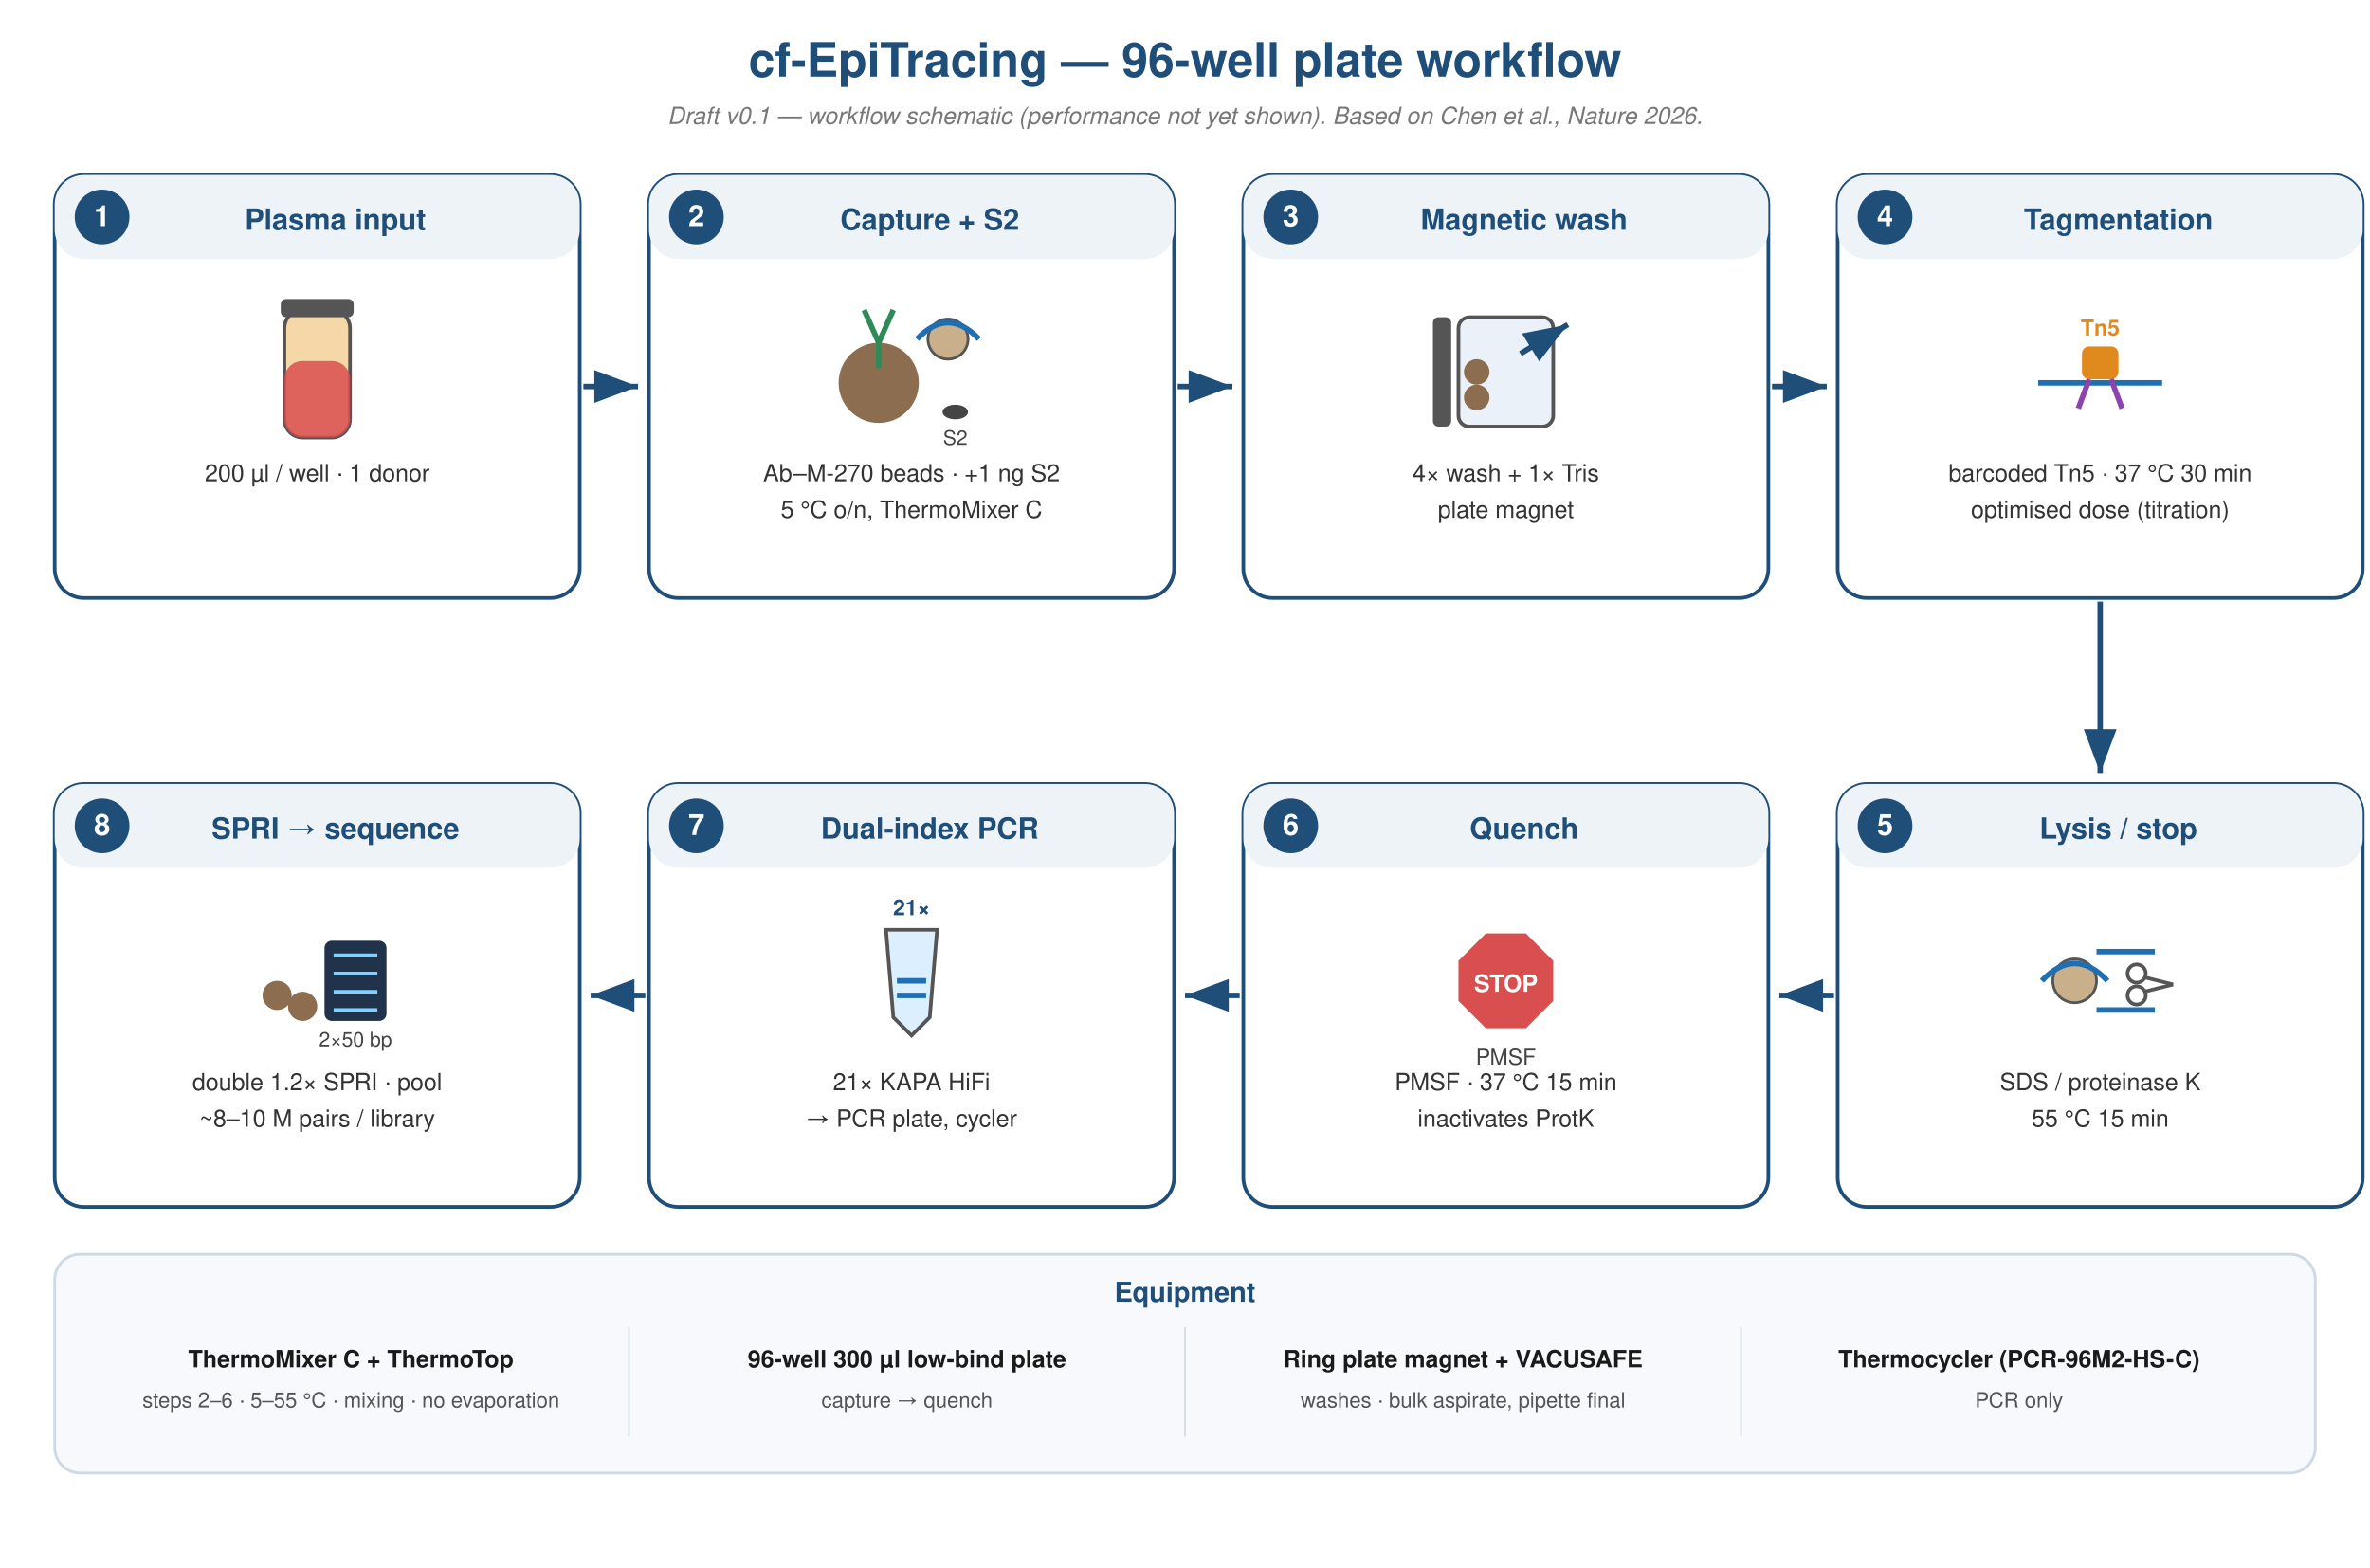
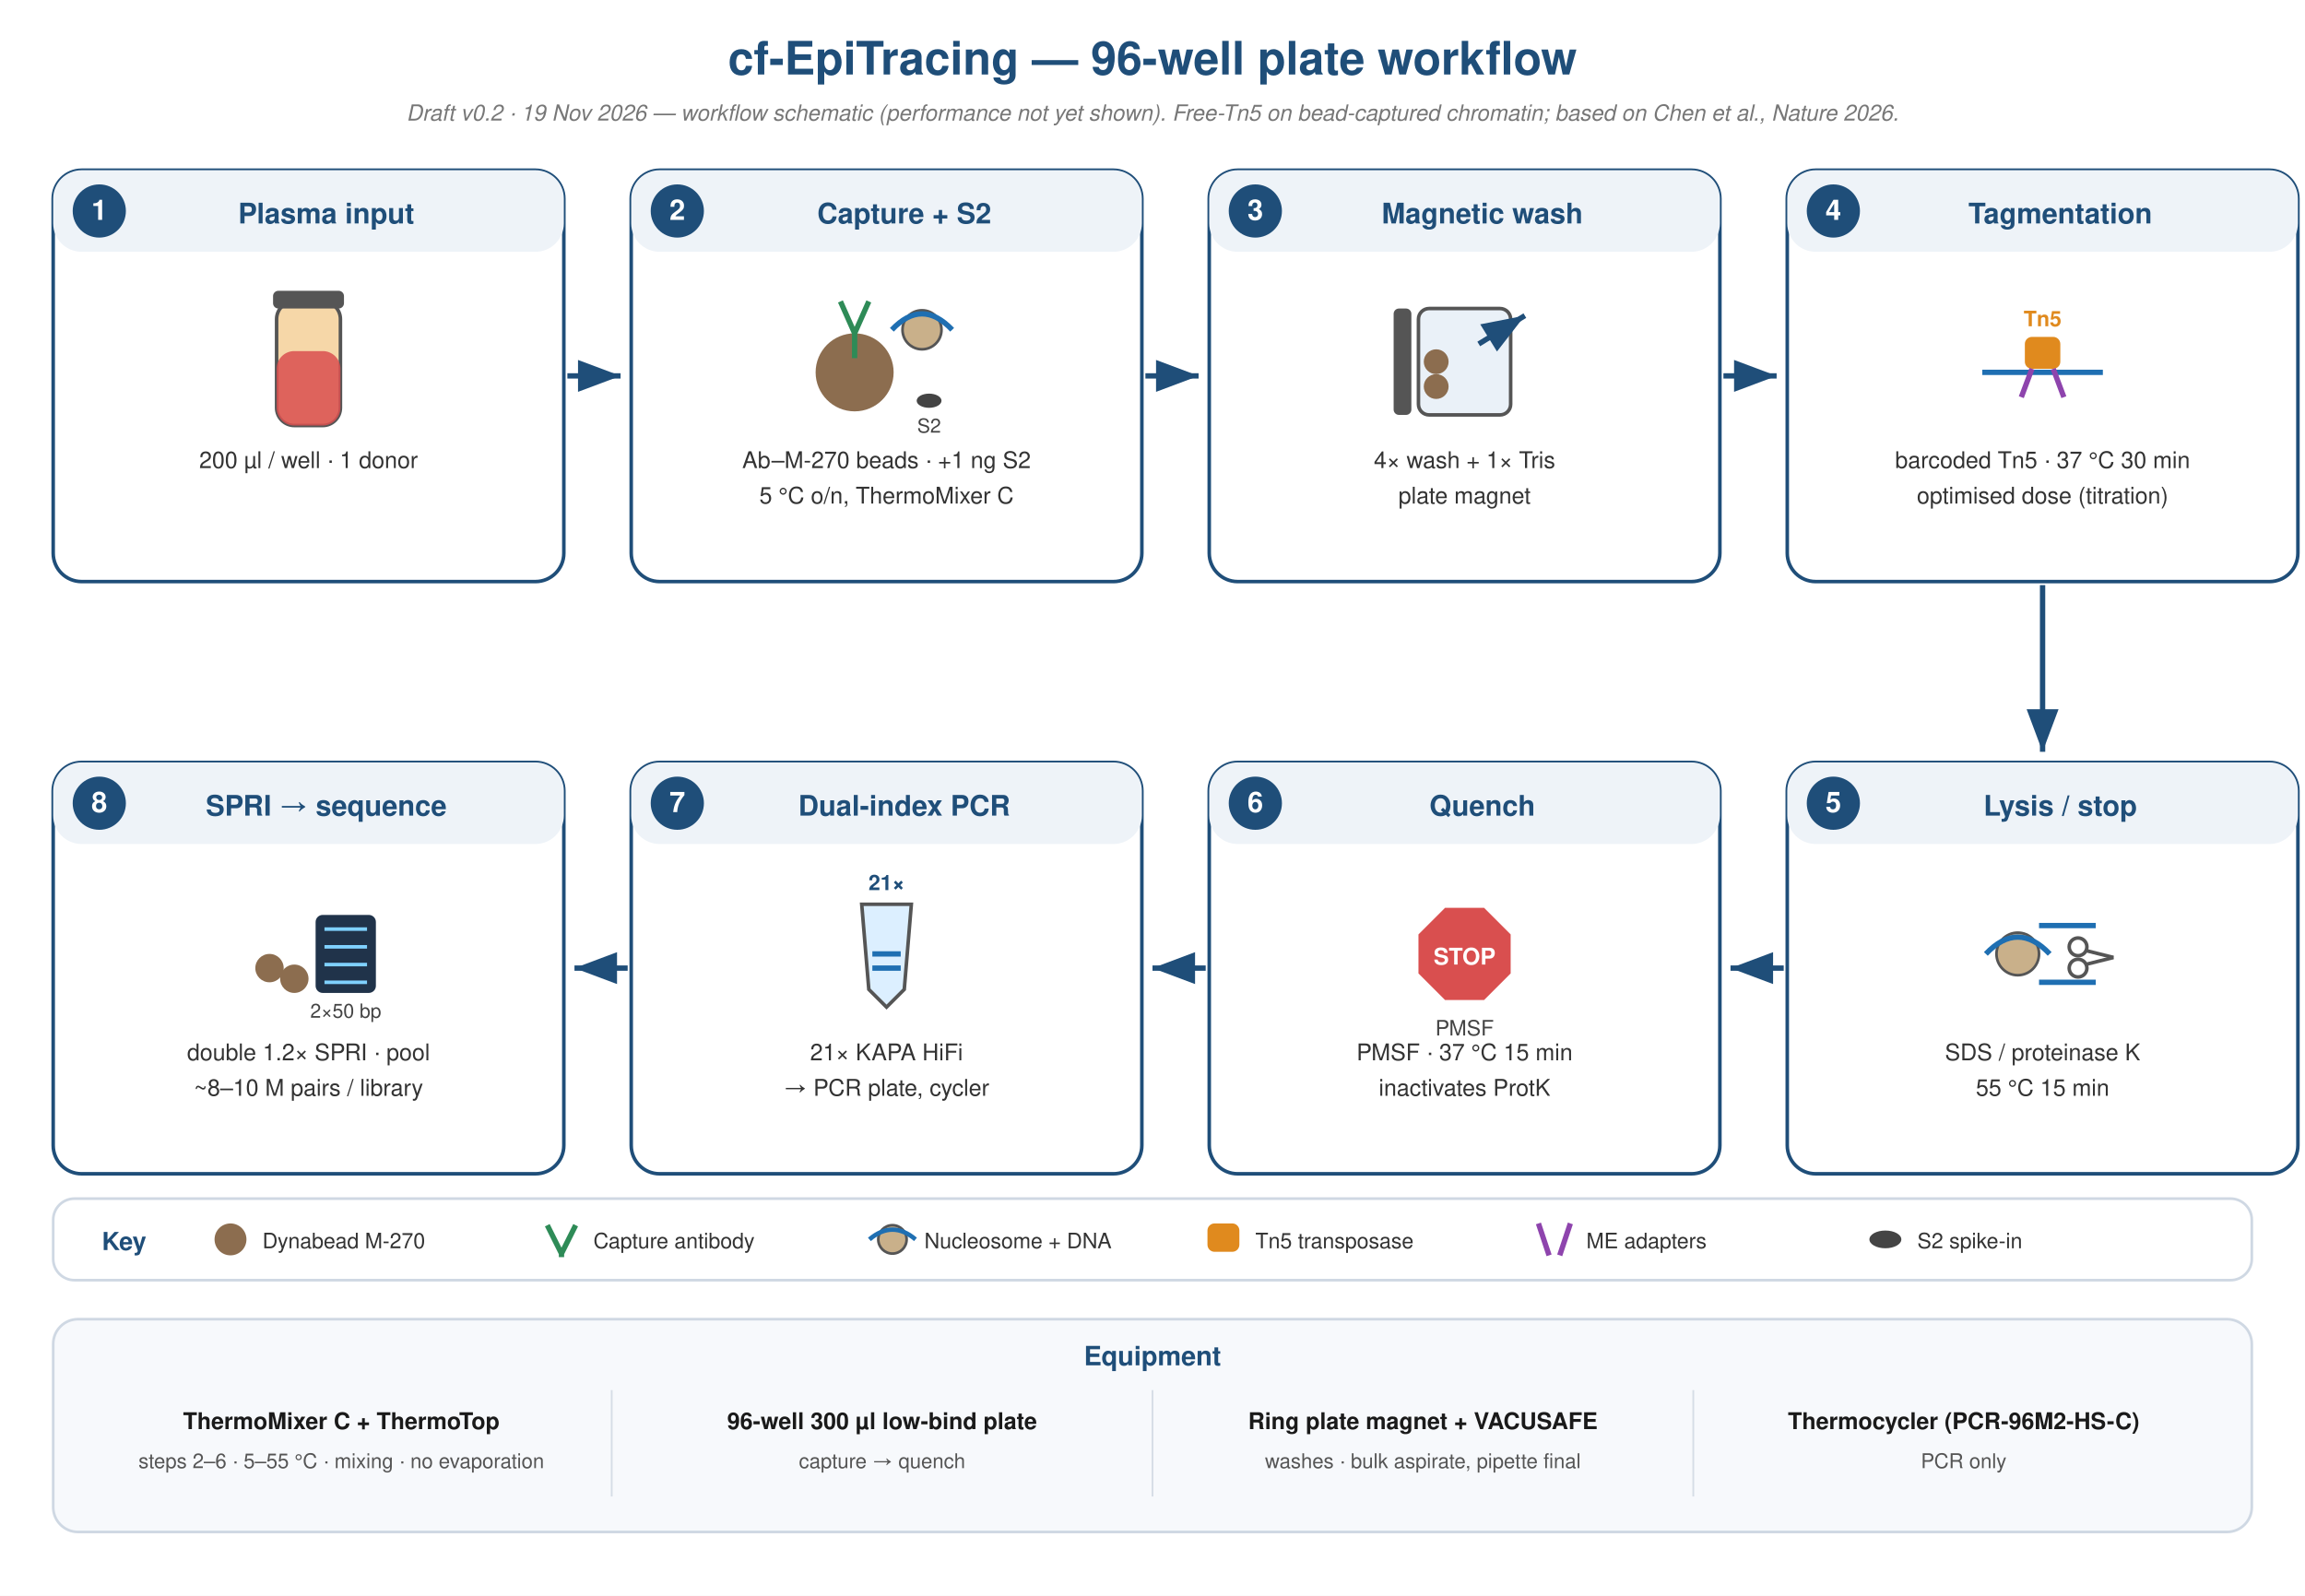
- <svg xmlns="http://www.w3.org/2000/svg" width="1300" height="860" viewBox="0 0 1300 860">
+ <svg xmlns="http://www.w3.org/2000/svg" width="1300" height="900" viewBox="0 0 1300 900">
  <defs>
    <marker id="ah" markerWidth="10" markerHeight="10" refX="8" refY="3" orient="auto" markerUnits="strokeWidth">
      <path d="M0,0 L8,3 L0,6 Z" fill="#1F4E79" />
    </marker>
  </defs>
-   <rect x="0" y="0" width="1300" height="860" rx="0" fill="#ffffff" stroke="none" stroke-width="2" opacity="1" />
+   <rect x="0" y="0" width="1300" height="900" rx="0" fill="#ffffff" stroke="none" stroke-width="2" opacity="1" />
  <text x="650.0" y="42" font-family="Helvetica,Arial,sans-serif" font-size="26" fill="#1F4E79" text-anchor="middle" font-weight="bold">cf-EpiTracing — 96-well plate workflow</text>
-   <text x="650.0" y="68" font-family="Helvetica,Arial,sans-serif" font-size="13" fill="#777" text-anchor="middle" font-weight="normal" font-style="italic">Draft v0.1 — workflow schematic (performance not yet shown). Based on Chen et al., Nature 2026.</text>
+   <text x="650.0" y="68" font-family="Helvetica,Arial,sans-serif" font-size="12.5" fill="#777" text-anchor="middle" font-weight="normal" font-style="italic">Draft v0.2 · 19 Nov 2026 — workflow schematic (performance not yet shown). Free-Tn5 on bead-captured chromatin; based on Chen et al., Nature 2026.</text>
  <rect x="30" y="96" width="288" height="232" rx="16" fill="#ffffff" stroke="#1F4E79" stroke-width="2" opacity="1" />
  <rect x="30" y="96" width="288" height="46" rx="16" fill="#eef3f8" stroke="none" stroke-width="2" opacity="1" />
  <circle cx="56" cy="119" r="15" fill="#1F4E79" />
  <text x="56" y="124" font-family="Helvetica,Arial,sans-serif" font-size="16" fill="#fff" text-anchor="middle" font-weight="bold">1</text>
  <text x="184.0" y="126" font-family="Helvetica,Arial,sans-serif" font-size="16" fill="#1F4E79" text-anchor="middle" font-weight="bold">Plasma input</text>
  <rect x="156.0" y="170" width="36" height="70" rx="10" fill="#f6d7a8" stroke="#555" stroke-width="2" />
  <rect x="156.0" y="198" width="36" height="42" rx="10" fill="#d94f4f" opacity="0.85" />
  <rect x="154.0" y="164" width="40" height="10" rx="3" fill="#555" />
  <text x="174.0" y="264" font-family="Helvetica,Arial,sans-serif" font-size="13" fill="#333" text-anchor="middle" font-weight="normal">200 µl / well · 1 donor</text>
  <rect x="356" y="96" width="288" height="232" rx="16" fill="#ffffff" stroke="#1F4E79" stroke-width="2" opacity="1" />
  <rect x="356" y="96" width="288" height="46" rx="16" fill="#eef3f8" stroke="none" stroke-width="2" opacity="1" />
  <circle cx="382" cy="119" r="15" fill="#1F4E79" />
  <text x="382" y="124" font-family="Helvetica,Arial,sans-serif" font-size="16" fill="#fff" text-anchor="middle" font-weight="bold">2</text>
  <text x="510.0" y="126" font-family="Helvetica,Arial,sans-serif" font-size="16" fill="#1F4E79" text-anchor="middle" font-weight="bold">Capture + S2</text>
  <circle cx="482.0" cy="210" r="22" fill="#8c6d4f" />
  <path d="M 482.0 188 L 474.0 170 M 482.0 188 L 490.0 170 M 482.0 188 L 482.0 202" stroke="#2e8b57" stroke-width="3" fill="none" />
  <circle cx="520.0" cy="186" r="11" fill="#c9b08a" stroke="#555" stroke-width="1.5" />
  <path d="M 503.0 186 Q 520.0 168 537.0 186" fill="none" stroke="#1f6fb2" stroke-width="3" />
  <ellipse cx="524.0" cy="226" rx="7" ry="4" fill="#444" />
  <text x="524.0" y="244" font-family="Helvetica,Arial,sans-serif" font-size="11" fill="#444" text-anchor="middle" font-weight="normal">S2</text>
  <text x="500.0" y="264" font-family="Helvetica,Arial,sans-serif" font-size="13" fill="#333" text-anchor="middle" font-weight="normal">Ab–M-270 beads · +1 ng S2</text>
  <text x="500.0" y="284" font-family="Helvetica,Arial,sans-serif" font-size="13" fill="#333" text-anchor="middle" font-weight="normal">5 °C o/n, ThermoMixer C</text>
  <rect x="682" y="96" width="288" height="232" rx="16" fill="#ffffff" stroke="#1F4E79" stroke-width="2" opacity="1" />
  <rect x="682" y="96" width="288" height="46" rx="16" fill="#eef3f8" stroke="none" stroke-width="2" opacity="1" />
  <circle cx="708" cy="119" r="15" fill="#1F4E79" />
  <text x="708" y="124" font-family="Helvetica,Arial,sans-serif" font-size="16" fill="#fff" text-anchor="middle" font-weight="bold">3</text>
  <text x="836.0" y="126" font-family="Helvetica,Arial,sans-serif" font-size="16" fill="#1F4E79" text-anchor="middle" font-weight="bold">Magnetic wash</text>
  <rect x="800.0" y="174" width="52" height="60" rx="6" fill="#eaf1f8" stroke="#555" stroke-width="2" />
  <rect x="786.0" y="174" width="10" height="60" rx="3" fill="#555" />
  <circle cx="810.0" cy="218" r="7" fill="#8c6d4f" />
  <circle cx="810.0" cy="204" r="7" fill="#8c6d4f" />
  <line x1="834.0" y1="194" x2="860.0" y2="178" stroke="#1F4E79" stroke-width="3" marker-end="url(#ah)" />
  <text x="826.0" y="264" font-family="Helvetica,Arial,sans-serif" font-size="13" fill="#333" text-anchor="middle" font-weight="normal">4× wash + 1× Tris</text>
  <text x="826.0" y="284" font-family="Helvetica,Arial,sans-serif" font-size="13" fill="#333" text-anchor="middle" font-weight="normal">plate magnet</text>
  <rect x="1008" y="96" width="288" height="232" rx="16" fill="#ffffff" stroke="#1F4E79" stroke-width="2" opacity="1" />
  <rect x="1008" y="96" width="288" height="46" rx="16" fill="#eef3f8" stroke="none" stroke-width="2" opacity="1" />
  <circle cx="1034" cy="119" r="15" fill="#1F4E79" />
  <text x="1034" y="124" font-family="Helvetica,Arial,sans-serif" font-size="16" fill="#fff" text-anchor="middle" font-weight="bold">4</text>
  <text x="1162.0" y="126" font-family="Helvetica,Arial,sans-serif" font-size="16" fill="#1F4E79" text-anchor="middle" font-weight="bold">Tagmentation</text>
  <line x1="1118.0" y1="210" x2="1186.0" y2="210" stroke="#1f6fb2" stroke-width="3" />
  <rect x="1142.0" y="190" width="20" height="18" rx="4" fill="#e08a1e" />
  <line x1="1146.0" y1="208" x2="1140.0" y2="224" stroke="#8e44ad" stroke-width="3" />
  <line x1="1158.0" y1="208" x2="1164.0" y2="224" stroke="#8e44ad" stroke-width="3" />
  <text x="1152.0" y="184" font-family="Helvetica,Arial,sans-serif" font-size="12" fill="#e08a1e" text-anchor="middle" font-weight="bold">Tn5</text>
  <text x="1152.0" y="264" font-family="Helvetica,Arial,sans-serif" font-size="13" fill="#333" text-anchor="middle" font-weight="normal">barcoded Tn5 · 37 °C 30 min</text>
  <text x="1152.0" y="284" font-family="Helvetica,Arial,sans-serif" font-size="13" fill="#333" text-anchor="middle" font-weight="normal">optimised dose (titration)</text>
  <rect x="1008" y="430" width="288" height="232" rx="16" fill="#ffffff" stroke="#1F4E79" stroke-width="2" opacity="1" />
  <rect x="1008" y="430" width="288" height="46" rx="16" fill="#eef3f8" stroke="none" stroke-width="2" opacity="1" />
  <circle cx="1034" cy="453" r="15" fill="#1F4E79" />
  <text x="1034" y="458" font-family="Helvetica,Arial,sans-serif" font-size="16" fill="#fff" text-anchor="middle" font-weight="bold">5</text>
  <text x="1162.0" y="460" font-family="Helvetica,Arial,sans-serif" font-size="16" fill="#1F4E79" text-anchor="middle" font-weight="bold">Lysis / stop</text>
  <circle cx="1138.0" cy="538" r="12" fill="#c9b08a" stroke="#555" stroke-width="1.5" />
  <path d="M 1120.0 538 Q 1138.0 519 1156.0 538" fill="none" stroke="#1f6fb2" stroke-width="3" />
  <line x1="1150.0" y1="522" x2="1182.0" y2="522" stroke="#1f6fb2" stroke-width="3" />
  <line x1="1150.0" y1="554" x2="1182.0" y2="554" stroke="#1f6fb2" stroke-width="3" />
  <circle cx="1172.0" cy="534" r="5" fill="none" stroke="#555" stroke-width="2" />
  <circle cx="1172.0" cy="546" r="5" fill="none" stroke="#555" stroke-width="2" />
  <line x1="1176.0" y1="536" x2="1192.0" y2="540" stroke="#555" stroke-width="2" />
  <line x1="1176.0" y1="544" x2="1192.0" y2="540" stroke="#555" stroke-width="2" />
  <text x="1152.0" y="598" font-family="Helvetica,Arial,sans-serif" font-size="13" fill="#333" text-anchor="middle" font-weight="normal">SDS / proteinase K</text>
  <text x="1152.0" y="618" font-family="Helvetica,Arial,sans-serif" font-size="13" fill="#333" text-anchor="middle" font-weight="normal">55 °C 15 min</text>
  <rect x="682" y="430" width="288" height="232" rx="16" fill="#ffffff" stroke="#1F4E79" stroke-width="2" opacity="1" />
  <rect x="682" y="430" width="288" height="46" rx="16" fill="#eef3f8" stroke="none" stroke-width="2" opacity="1" />
  <circle cx="708" cy="453" r="15" fill="#1F4E79" />
  <text x="708" y="458" font-family="Helvetica,Arial,sans-serif" font-size="16" fill="#fff" text-anchor="middle" font-weight="bold">6</text>
  <text x="836.0" y="460" font-family="Helvetica,Arial,sans-serif" font-size="16" fill="#1F4E79" text-anchor="middle" font-weight="bold">Quench</text>
  <polygon points="852,549 837,564 815,564 800,549 800,527 815,512 837,512 852,527" fill="#d94f4f" />
  <text x="826.0" y="544" font-family="Helvetica,Arial,sans-serif" font-size="13" fill="#fff" text-anchor="middle" font-weight="bold">STOP</text>
  <text x="826.0" y="584" font-family="Helvetica,Arial,sans-serif" font-size="12" fill="#444" text-anchor="middle" font-weight="normal">PMSF</text>
  <text x="826.0" y="598" font-family="Helvetica,Arial,sans-serif" font-size="13" fill="#333" text-anchor="middle" font-weight="normal">PMSF · 37 °C 15 min</text>
  <text x="826.0" y="618" font-family="Helvetica,Arial,sans-serif" font-size="13" fill="#333" text-anchor="middle" font-weight="normal">inactivates ProtK</text>
  <rect x="356" y="430" width="288" height="232" rx="16" fill="#ffffff" stroke="#1F4E79" stroke-width="2" opacity="1" />
  <rect x="356" y="430" width="288" height="46" rx="16" fill="#eef3f8" stroke="none" stroke-width="2" opacity="1" />
  <circle cx="382" cy="453" r="15" fill="#1F4E79" />
  <text x="382" y="458" font-family="Helvetica,Arial,sans-serif" font-size="16" fill="#fff" text-anchor="middle" font-weight="bold">7</text>
  <text x="510.0" y="460" font-family="Helvetica,Arial,sans-serif" font-size="16" fill="#1F4E79" text-anchor="middle" font-weight="bold">Dual-index PCR</text>
  <path d="M 486.0 510 L 514.0 510 L 510.0 558 L 500.0 568 L 490.0 558 Z" fill="#dcefff" stroke="#555" stroke-width="2" />
  <line x1="492.0" y1="538" x2="508.0" y2="538" stroke="#1f6fb2" stroke-width="3" />
  <line x1="492.0" y1="546" x2="508.0" y2="546" stroke="#1f6fb2" stroke-width="3" />
  <text x="500.0" y="502" font-family="Helvetica,Arial,sans-serif" font-size="12" fill="#1F4E79" text-anchor="middle" font-weight="bold">21×</text>
  <text x="500.0" y="598" font-family="Helvetica,Arial,sans-serif" font-size="13" fill="#333" text-anchor="middle" font-weight="normal">21× KAPA HiFi</text>
  <text x="500.0" y="618" font-family="Helvetica,Arial,sans-serif" font-size="13" fill="#333" text-anchor="middle" font-weight="normal">→ PCR plate, cycler</text>
  <rect x="30" y="430" width="288" height="232" rx="16" fill="#ffffff" stroke="#1F4E79" stroke-width="2" opacity="1" />
  <rect x="30" y="430" width="288" height="46" rx="16" fill="#eef3f8" stroke="none" stroke-width="2" opacity="1" />
  <circle cx="56" cy="453" r="15" fill="#1F4E79" />
  <text x="56" y="458" font-family="Helvetica,Arial,sans-serif" font-size="16" fill="#fff" text-anchor="middle" font-weight="bold">8</text>
  <text x="184.0" y="460" font-family="Helvetica,Arial,sans-serif" font-size="16" fill="#1F4E79" text-anchor="middle" font-weight="bold">SPRI → sequence</text>
  <circle cx="152.0" cy="546" r="8" fill="#8c6d4f" />
  <circle cx="166.0" cy="552" r="8" fill="#8c6d4f" />
  <rect x="178.0" y="516" width="34" height="44" rx="4" fill="#20334a" />
  <line x1="183.0" y1="524" x2="207.0" y2="524" stroke="#7fd1ff" stroke-width="2" />
  <line x1="183.0" y1="534" x2="207.0" y2="534" stroke="#7fd1ff" stroke-width="2" />
  <line x1="183.0" y1="544" x2="207.0" y2="544" stroke="#7fd1ff" stroke-width="2" />
  <line x1="183.0" y1="554" x2="207.0" y2="554" stroke="#7fd1ff" stroke-width="2" />
  <text x="195.0" y="574" font-family="Helvetica,Arial,sans-serif" font-size="11" fill="#444" text-anchor="middle" font-weight="normal">2×50 bp</text>
  <text x="174.0" y="598" font-family="Helvetica,Arial,sans-serif" font-size="13" fill="#333" text-anchor="middle" font-weight="normal">double 1.2× SPRI · pool</text>
  <text x="174.0" y="618" font-family="Helvetica,Arial,sans-serif" font-size="13" fill="#333" text-anchor="middle" font-weight="normal">~8–10 M pairs / library</text>
  <line x1="320" y1="212.0" x2="350" y2="212.0" stroke="#1F4E79" stroke-width="3" marker-end="url(#ah)" />
  <line x1="646" y1="212.0" x2="676" y2="212.0" stroke="#1F4E79" stroke-width="3" marker-end="url(#ah)" />
  <line x1="972" y1="212.0" x2="1002" y2="212.0" stroke="#1F4E79" stroke-width="3" marker-end="url(#ah)" />
  <line x1="1152.0" y1="330" x2="1152.0" y2="424" stroke="#1F4E79" stroke-width="3" marker-end="url(#ah)" />
  <line x1="1006" y1="546.0" x2="976" y2="546.0" stroke="#1F4E79" stroke-width="3" marker-end="url(#ah)" />
  <line x1="680" y1="546.0" x2="650" y2="546.0" stroke="#1F4E79" stroke-width="3" marker-end="url(#ah)" />
  <line x1="354" y1="546.0" x2="324" y2="546.0" stroke="#1F4E79" stroke-width="3" marker-end="url(#ah)" />
-   <rect x="30" y="688" width="1240" height="120" rx="14" fill="#f7f9fc" stroke="#cfd8e3" stroke-width="1.5" opacity="1" />
-   <text x="650.0" y="714" font-family="Helvetica,Arial,sans-serif" font-size="15" fill="#1F4E79" text-anchor="middle" font-weight="bold">Equipment</text>
-   <text x="192.5" y="750" font-family="Helvetica,Arial,sans-serif" font-size="13" fill="#1a1a1a" text-anchor="middle" font-weight="bold">ThermoMixer C + ThermoTop</text>
-   <text x="192.5" y="772" font-family="Helvetica,Arial,sans-serif" font-size="11.5" fill="#555" text-anchor="middle" font-weight="normal">steps 2–6 · 5–55 °C · mixing · no evaporation</text>
-   <line x1="345.0" y1="728" x2="345.0" y2="788" stroke="#d6dde6" stroke-width="1" />
-   <text x="497.5" y="750" font-family="Helvetica,Arial,sans-serif" font-size="13" fill="#1a1a1a" text-anchor="middle" font-weight="bold">96-well 300 µl low-bind plate</text>
-   <text x="497.5" y="772" font-family="Helvetica,Arial,sans-serif" font-size="11.5" fill="#555" text-anchor="middle" font-weight="normal">capture → quench</text>
-   <line x1="650.0" y1="728" x2="650.0" y2="788" stroke="#d6dde6" stroke-width="1" />
-   <text x="802.5" y="750" font-family="Helvetica,Arial,sans-serif" font-size="13" fill="#1a1a1a" text-anchor="middle" font-weight="bold">Ring plate magnet + VACUSAFE</text>
-   <text x="802.5" y="772" font-family="Helvetica,Arial,sans-serif" font-size="11.5" fill="#555" text-anchor="middle" font-weight="normal">washes · bulk aspirate, pipette final</text>
-   <line x1="955.0" y1="728" x2="955.0" y2="788" stroke="#d6dde6" stroke-width="1" />
-   <text x="1107.5" y="750" font-family="Helvetica,Arial,sans-serif" font-size="13" fill="#1a1a1a" text-anchor="middle" font-weight="bold">Thermocycler (PCR-96M2-HS-C)</text>
-   <text x="1107.5" y="772" font-family="Helvetica,Arial,sans-serif" font-size="11.5" fill="#555" text-anchor="middle" font-weight="normal">PCR only</text>
+   <rect x="30" y="676" width="1240" height="46" rx="12" fill="#ffffff" stroke="#cfd8e3" stroke-width="1.5" opacity="1" />
+   <text x="70" y="705" font-family="Helvetica,Arial,sans-serif" font-size="14" fill="#1F4E79" text-anchor="middle" font-weight="bold">Key</text>
+   <circle cx="130.0" cy="699" r="9" fill="#8c6d4f" />
+   <text x="148.0" y="704" font-family="Helvetica,Arial,sans-serif" font-size="12" fill="#333" text-anchor="start" font-weight="normal">Dynabead M-270</text>
+   <path d="M 316.667 707 L 308.667 691 M 316.667 707 L 324.667 691 M 316.667 707 L 316.667 709" stroke="#2e8b57" stroke-width="3" fill="none" />
+   <text x="334.667" y="704" font-family="Helvetica,Arial,sans-serif" font-size="12" fill="#333" text-anchor="start" font-weight="normal">Capture antibody</text>
+   <circle cx="503.333" cy="699" r="8" fill="#c9b08a" stroke="#555" stroke-width="1.5" />
+   <path d="M 490.333 699 Q 503.333 688 516.333 699" fill="none" stroke="#1f6fb2" stroke-width="2.5" />
+   <text x="521.333" y="704" font-family="Helvetica,Arial,sans-serif" font-size="12" fill="#333" text-anchor="start" font-weight="normal">Nucleosome + DNA</text>
+   <rect x="681.0" y="690" width="18" height="16" rx="4" fill="#e08a1e" />
+   <text x="708.0" y="704" font-family="Helvetica,Arial,sans-serif" font-size="12" fill="#333" text-anchor="start" font-weight="normal">Tn5 transposase</text>
+   <line x1="867.667" y1="690" x2="873.667" y2="708" stroke="#8e44ad" stroke-width="3" />
+   <line x1="885.667" y1="690" x2="879.667" y2="708" stroke="#8e44ad" stroke-width="3" />
+   <text x="894.667" y="704" font-family="Helvetica,Arial,sans-serif" font-size="12" fill="#333" text-anchor="start" font-weight="normal">ME adapters</text>
+   <ellipse cx="1063.333" cy="699" rx="9" ry="5" fill="#444" />
+   <text x="1081.333" y="704" font-family="Helvetica,Arial,sans-serif" font-size="12" fill="#333" text-anchor="start" font-weight="normal">S2 spike-in</text>
+   <rect x="30" y="744" width="1240" height="120" rx="14" fill="#f7f9fc" stroke="#cfd8e3" stroke-width="1.5" opacity="1" />
+   <text x="650.0" y="770" font-family="Helvetica,Arial,sans-serif" font-size="15" fill="#1F4E79" text-anchor="middle" font-weight="bold">Equipment</text>
+   <text x="192.5" y="806" font-family="Helvetica,Arial,sans-serif" font-size="13" fill="#1a1a1a" text-anchor="middle" font-weight="bold">ThermoMixer C + ThermoTop</text>
+   <text x="192.5" y="828" font-family="Helvetica,Arial,sans-serif" font-size="11.5" fill="#555" text-anchor="middle" font-weight="normal">steps 2–6 · 5–55 °C · mixing · no evaporation</text>
+   <line x1="345.0" y1="784" x2="345.0" y2="844" stroke="#d6dde6" stroke-width="1" />
+   <text x="497.5" y="806" font-family="Helvetica,Arial,sans-serif" font-size="13" fill="#1a1a1a" text-anchor="middle" font-weight="bold">96-well 300 µl low-bind plate</text>
+   <text x="497.5" y="828" font-family="Helvetica,Arial,sans-serif" font-size="11.5" fill="#555" text-anchor="middle" font-weight="normal">capture → quench</text>
+   <line x1="650.0" y1="784" x2="650.0" y2="844" stroke="#d6dde6" stroke-width="1" />
+   <text x="802.5" y="806" font-family="Helvetica,Arial,sans-serif" font-size="13" fill="#1a1a1a" text-anchor="middle" font-weight="bold">Ring plate magnet + VACUSAFE</text>
+   <text x="802.5" y="828" font-family="Helvetica,Arial,sans-serif" font-size="11.5" fill="#555" text-anchor="middle" font-weight="normal">washes · bulk aspirate, pipette final</text>
+   <line x1="955.0" y1="784" x2="955.0" y2="844" stroke="#d6dde6" stroke-width="1" />
+   <text x="1107.5" y="806" font-family="Helvetica,Arial,sans-serif" font-size="13" fill="#1a1a1a" text-anchor="middle" font-weight="bold">Thermocycler (PCR-96M2-HS-C)</text>
+   <text x="1107.5" y="828" font-family="Helvetica,Arial,sans-serif" font-size="11.5" fill="#555" text-anchor="middle" font-weight="normal">PCR only</text>
</svg>
